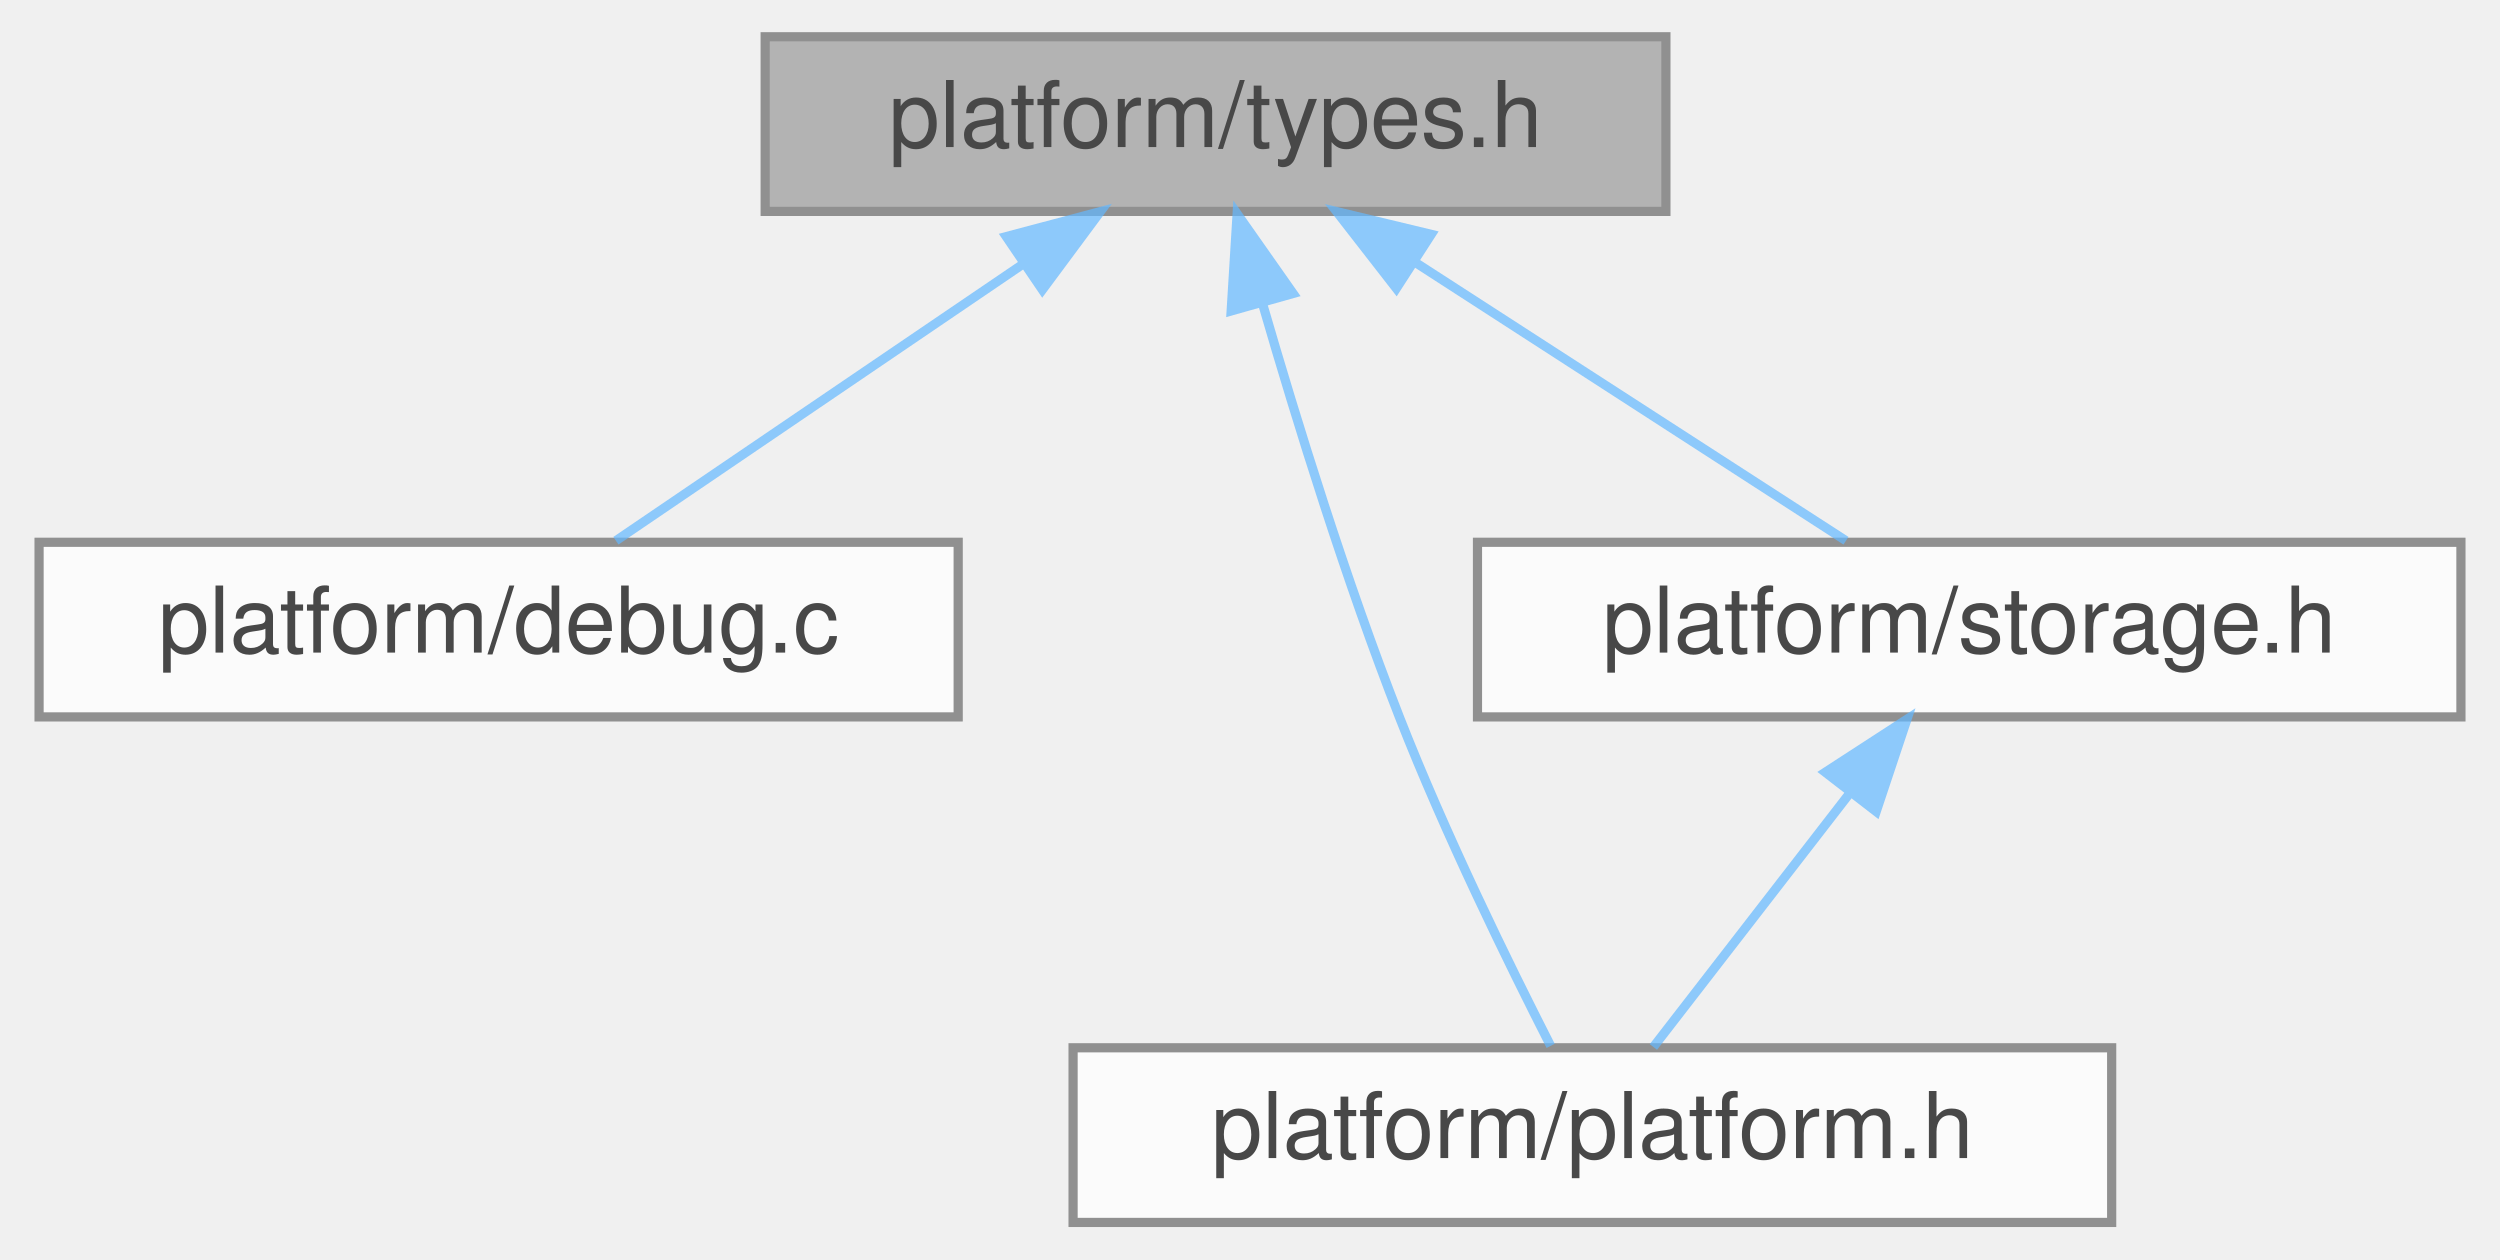
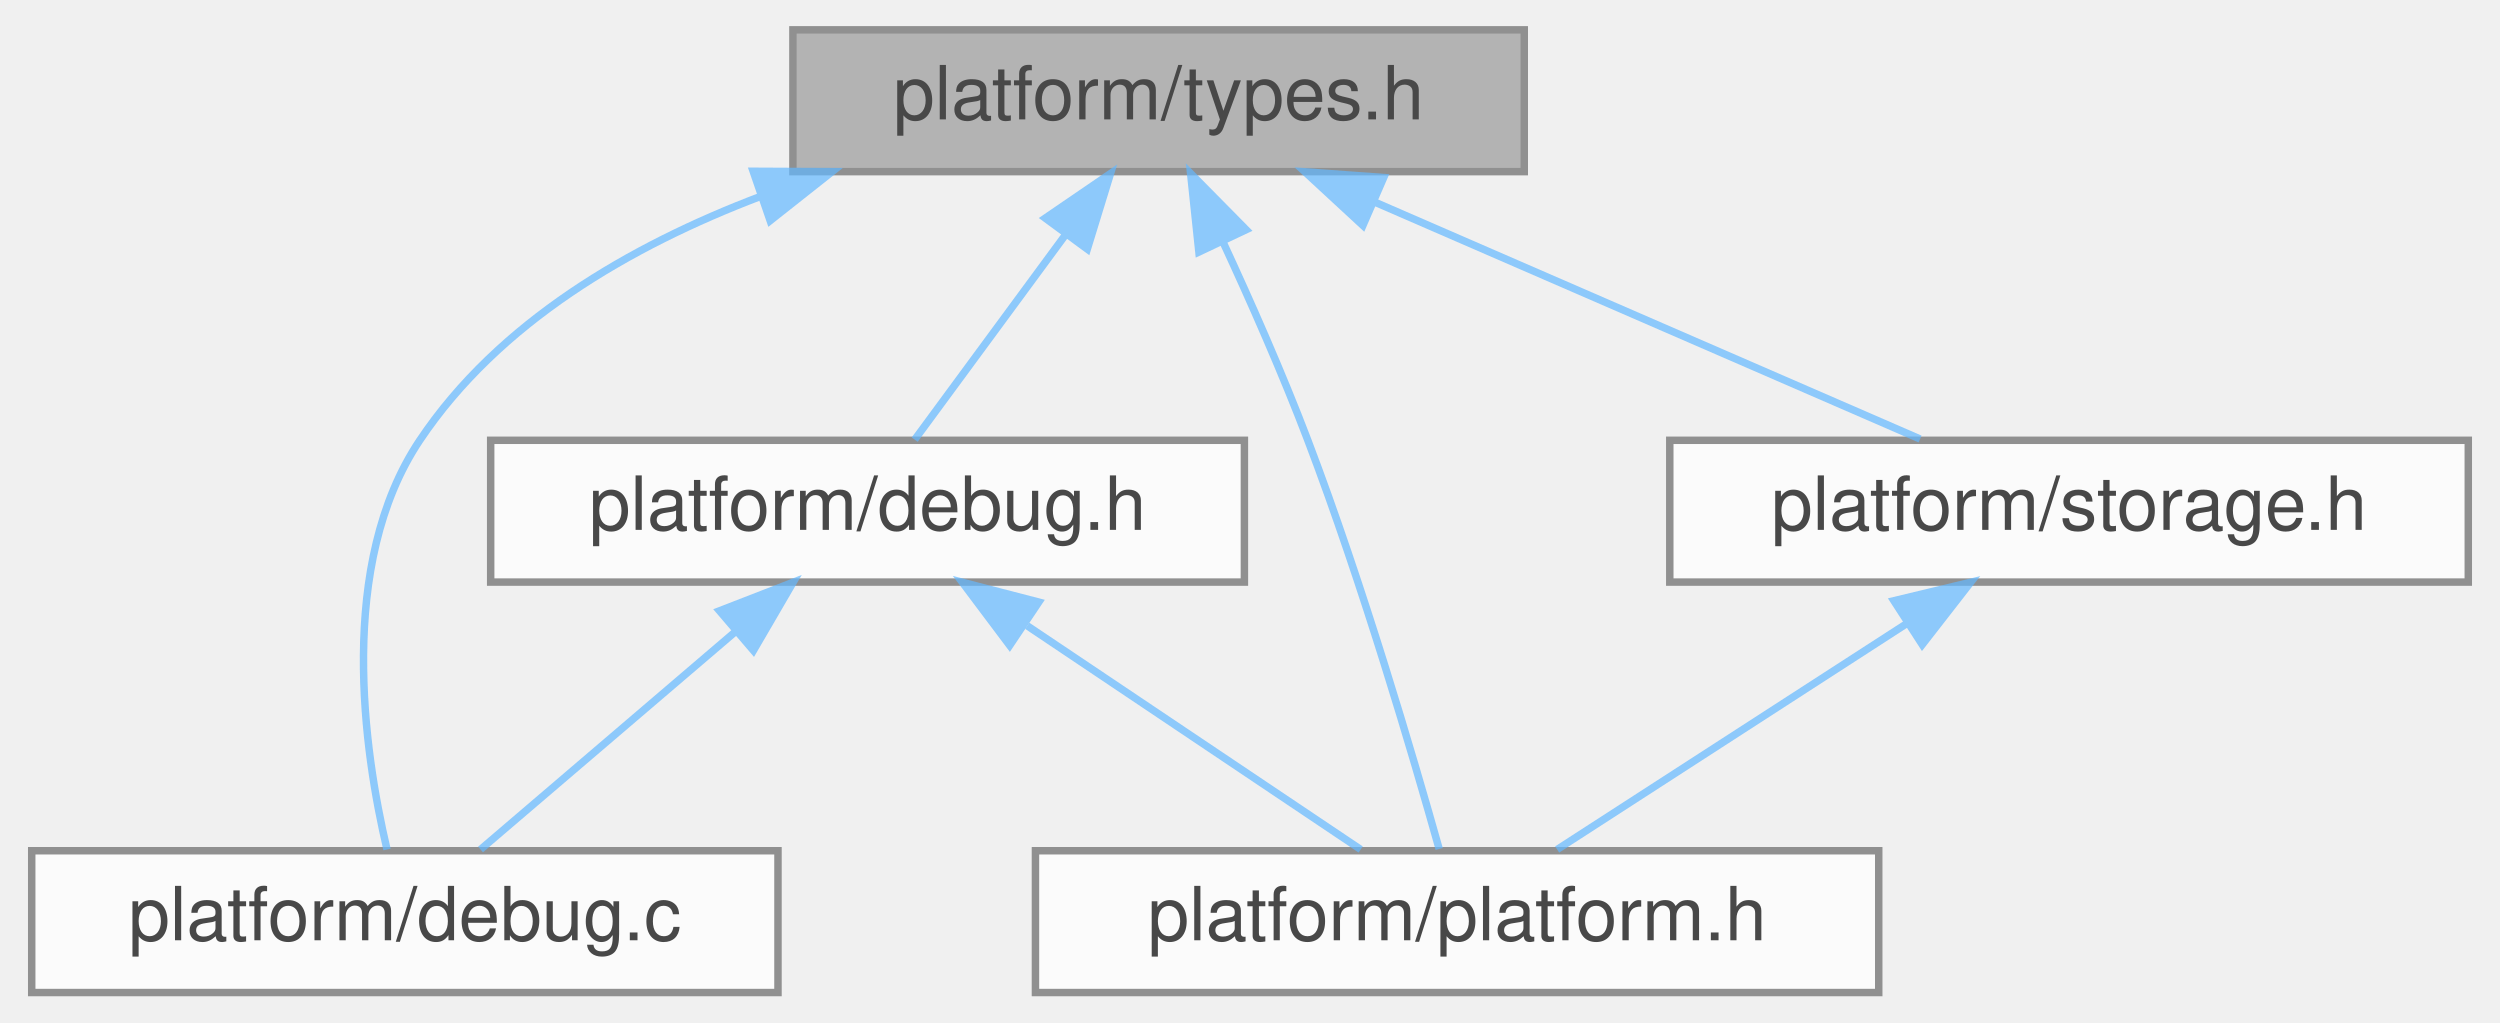
- <svg xmlns="http://www.w3.org/2000/svg" xmlns:xlink="http://www.w3.org/1999/xlink" width="272pt" height="137pt" viewBox="0.00 0.00 271.50 137.00">
+ <svg xmlns="http://www.w3.org/2000/svg" xmlns:xlink="http://www.w3.org/1999/xlink" width="335pt" height="137pt" viewBox="0.00 0.00 334.50 137.00">
  <svg id="main" version="1.1" xml:space="preserve">
    <style type="text/css">
.node, .edge {opacity: 0.7;}
.node.selected, .edge.selected {opacity: 1;}
.edge:hover path { stroke: red; }
.edge:hover polygon { stroke: red; fill: red; }
</style>
    <svg id="graph" class="graph">
      <g id="graph0" class="graph" transform="scale(1 1) rotate(0) translate(4 133)">
        <g id="Node000001" class="node">
          <g id="a_Node000001">
            <a xlink:title=" ">
-               <polygon fill="#999999" stroke="#666666" points="177,-129 79,-129 79,-110 177,-110 177,-129" />
-               <text text-anchor="middle" x="128" y="-117" font-family="Helvetica,sans-Serif" font-size="10.00">platform/types.h</text>
+               <polygon fill="#999999" stroke="#666666" points="200,-129 102,-129 102,-110 200,-110 200,-129" />
+               <text text-anchor="middle" x="151" y="-117" font-family="Helvetica,sans-Serif" font-size="10.00">platform/types.h</text>
            </a>
          </g>
        </g>
        <g id="Node000002" class="node">
          <g id="a_Node000002">
            <a xlink:href="debug_8c.html" target="_top" xlink:title=" ">
-               <polygon fill="white" stroke="#666666" points="100,-74 0,-74 0,-55 100,-55 100,-74" />
-               <text text-anchor="middle" x="50" y="-62" font-family="Helvetica,sans-Serif" font-size="10.00">platform/debug.c</text>
+               <polygon fill="white" stroke="#666666" points="100,-19 0,-19 0,0 100,0 100,-19" />
+               <text text-anchor="middle" x="50" y="-7" font-family="Helvetica,sans-Serif" font-size="10.00">platform/debug.c</text>
            </a>
          </g>
        </g>
        <g id="edge1_Node000001_Node000002" class="edge">
          <g id="a_edge1_Node000001_Node000002">
            <a xlink:title=" ">
-               <path fill="none" stroke="#63b8ff" d="M106.88,-104.15C92.79,-94.57 74.71,-82.29 62.76,-74.17" />
-               <polygon fill="#63b8ff" stroke="#63b8ff" points="105.23,-107.26 115.47,-109.98 109.16,-101.47 105.23,-107.26" />
+               <path fill="none" stroke="#63b8ff" d="M97.63,-106.67C80.17,-100.04 62.57,-89.79 52,-74 40.83,-57.32 44.53,-32.26 47.61,-19.17" />
+               <polygon fill="#63b8ff" stroke="#63b8ff" points="96.67,-110.05 107.26,-110 98.95,-103.43 96.67,-110.05" />
            </a>
          </g>
        </g>
        <g id="Node000003" class="node">
          <g id="a_Node000003">
-             <a xlink:href="platform_8h.html" target="_top" xlink:title=" ">
-               <polygon fill="white" stroke="#666666" points="225.5,-19 112.5,-19 112.5,0 225.5,0 225.5,-19" />
-               <text text-anchor="middle" x="169" y="-7" font-family="Helvetica,sans-Serif" font-size="10.00">platform/platform.h</text>
+             <a xlink:href="debug_8h.html" target="_top" xlink:title=" ">
+               <polygon fill="white" stroke="#666666" points="162.5,-74 61.5,-74 61.5,-55 162.5,-55 162.5,-74" />
+               <text text-anchor="middle" x="112" y="-62" font-family="Helvetica,sans-Serif" font-size="10.00">platform/debug.h</text>
            </a>
          </g>
        </g>
        <g id="edge2_Node000001_Node000003" class="edge">
          <g id="a_edge2_Node000001_Node000003">
            <a xlink:title=" ">
-               <path fill="none" stroke="#63b8ff" d="M133.15,-99.84C136.86,-87.06 142.2,-69.82 148,-55 152.98,-42.27 159.94,-28.07 164.46,-19.21" />
-               <polygon fill="#63b8ff" stroke="#63b8ff" points="129.7,-99.17 130.35,-109.74 136.44,-101.07 129.7,-99.17" />
+               <path fill="none" stroke="#63b8ff" d="M138.62,-101.67C131.86,-92.5 123.79,-81.52 118.32,-74.09" />
+               <polygon fill="#63b8ff" stroke="#63b8ff" points="135.81,-103.77 144.56,-109.75 141.45,-99.62 135.81,-103.77" />
            </a>
          </g>
        </g>
        <g id="Node000004" class="node">
          <g id="a_Node000004">
-             <a xlink:href="storage_8h.html" target="_top" xlink:title=" ">
-               <polygon fill="white" stroke="#666666" points="263.5,-74 156.5,-74 156.5,-55 263.5,-55 263.5,-74" />
-               <text text-anchor="middle" x="210" y="-62" font-family="Helvetica,sans-Serif" font-size="10.00">platform/storage.h</text>
+             <a xlink:href="platform_8h.html" target="_top" xlink:title=" ">
+               <polygon fill="white" stroke="#666666" points="247.5,-19 134.5,-19 134.5,0 247.5,0 247.5,-19" />
+               <text text-anchor="middle" x="191" y="-7" font-family="Helvetica,sans-Serif" font-size="10.00">platform/platform.h</text>
            </a>
          </g>
        </g>
-         <g id="edge3_Node000001_Node000004" class="edge">
-           <g id="a_edge3_Node000001_Node000004">
+         <g id="edge5_Node000001_Node000004" class="edge">
+           <g id="a_edge5_Node000001_Node000004">
            <a xlink:title=" ">
-               <path fill="none" stroke="#63b8ff" d="M149.78,-104.42C164.66,-94.81 183.91,-82.37 196.59,-74.17" />
-               <polygon fill="#63b8ff" stroke="#63b8ff" points="147.67,-101.62 141.17,-109.98 151.47,-107.5 147.67,-101.62" />
+               <path fill="none" stroke="#63b8ff" d="M159.61,-100.62C163.34,-92.58 167.61,-82.91 171,-74 178.32,-54.77 185.13,-31.58 188.6,-19.24" />
+               <polygon fill="#63b8ff" stroke="#63b8ff" points="156.4,-99.23 155.29,-109.76 162.73,-102.22 156.4,-99.23" />
            </a>
          </g>
        </g>
-         <g id="edge4_Node000004_Node000003" class="edge">
-           <g id="a_edge4_Node000004_Node000003">
+         <g id="Node000005" class="node">
+           <g id="a_Node000005">
+             <a xlink:href="storage_8h.html" target="_top" xlink:title=" ">
+               <polygon fill="white" stroke="#666666" points="326.5,-74 219.5,-74 219.5,-55 326.5,-55 326.5,-74" />
+               <text text-anchor="middle" x="273" y="-62" font-family="Helvetica,sans-Serif" font-size="10.00">platform/storage.h</text>
+             </a>
+           </g>
+         </g>
+         <g id="edge6_Node000001_Node000005" class="edge">
+           <g id="a_edge6_Node000001_Node000005">
            <a xlink:title=" ">
-               <path fill="none" stroke="#63b8ff" d="M196.98,-46.67C189.88,-37.5 181.4,-26.52 175.64,-19.09" />
-               <polygon fill="#63b8ff" stroke="#63b8ff" points="194.34,-48.98 203.23,-54.75 199.88,-44.7 194.34,-48.98" />
+               <path fill="none" stroke="#63b8ff" d="M180.01,-105.9C202.54,-96.11 233.2,-82.79 253.04,-74.17" />
+               <polygon fill="#63b8ff" stroke="#63b8ff" points="178.38,-102.79 170.6,-109.98 181.17,-109.21 178.38,-102.79" />
+             </a>
+           </g>
+         </g>
+         <g id="edge3_Node000003_Node000002" class="edge">
+           <g id="a_edge3_Node000003_Node000002">
+             <a xlink:title=" ">
+               <path fill="none" stroke="#63b8ff" d="M94.25,-48.32C83.19,-38.87 69.37,-27.06 60.14,-19.17" />
+               <polygon fill="#63b8ff" stroke="#63b8ff" points="92.16,-51.15 102.04,-54.98 96.71,-45.83 92.16,-51.15" />
+             </a>
+           </g>
+         </g>
+         <g id="edge4_Node000003_Node000004" class="edge">
+           <g id="a_edge4_Node000003_Node000004">
+             <a xlink:title=" ">
+               <path fill="none" stroke="#63b8ff" d="M133.39,-49.15C147.67,-39.57 165.97,-27.29 178.08,-19.17" />
+               <polygon fill="#63b8ff" stroke="#63b8ff" points="131.05,-46.51 124.69,-54.98 134.95,-52.32 131.05,-46.51" />
+             </a>
+           </g>
+         </g>
+         <g id="edge7_Node000005_Node000004" class="edge">
+           <g id="a_edge7_Node000005_Node000004">
+             <a xlink:title=" ">
+               <path fill="none" stroke="#63b8ff" d="M251.22,-49.42C236.34,-39.81 217.09,-27.37 204.41,-19.17" />
+               <polygon fill="#63b8ff" stroke="#63b8ff" points="249.53,-52.5 259.83,-54.98 253.33,-46.62 249.53,-52.5" />
            </a>
          </g>
        </g>
      </g>
    </svg>
  </svg>
  <style type="text/css">

[data-mouse-over-selected='false'] { opacity: 0.7; }
[data-mouse-over-selected='true']  { opacity: 1.0; }

</style>
</svg>
